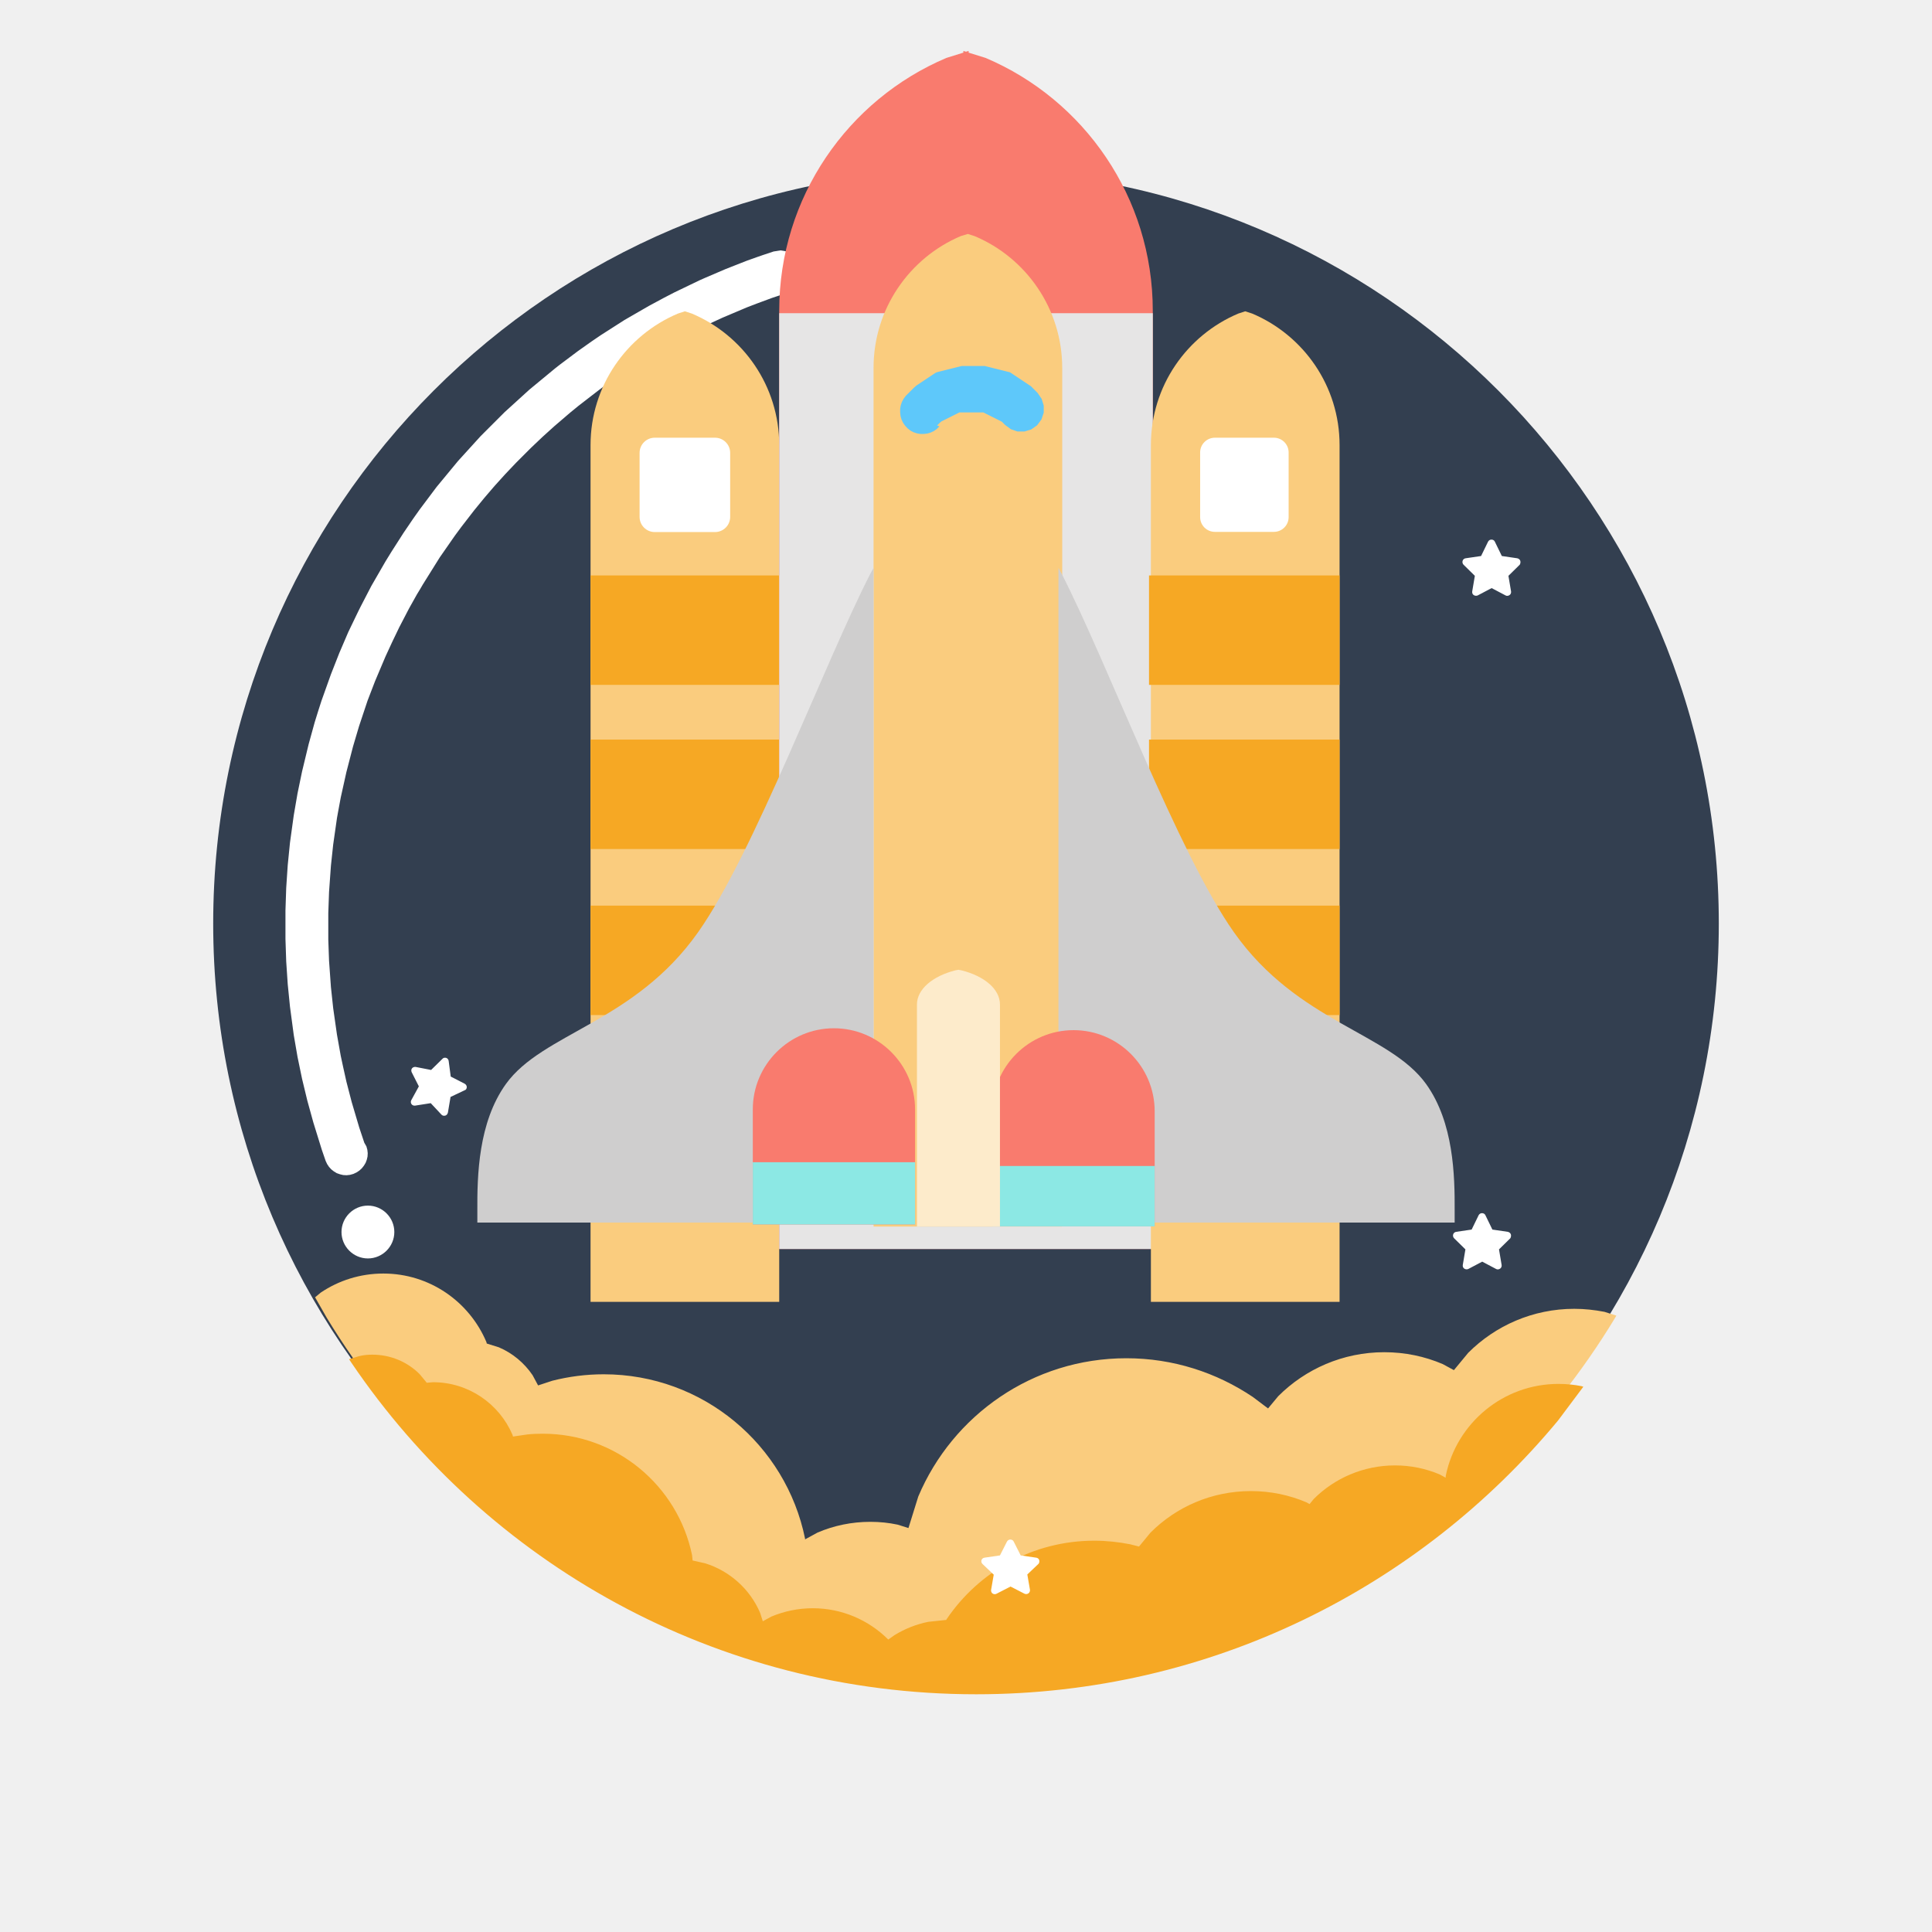
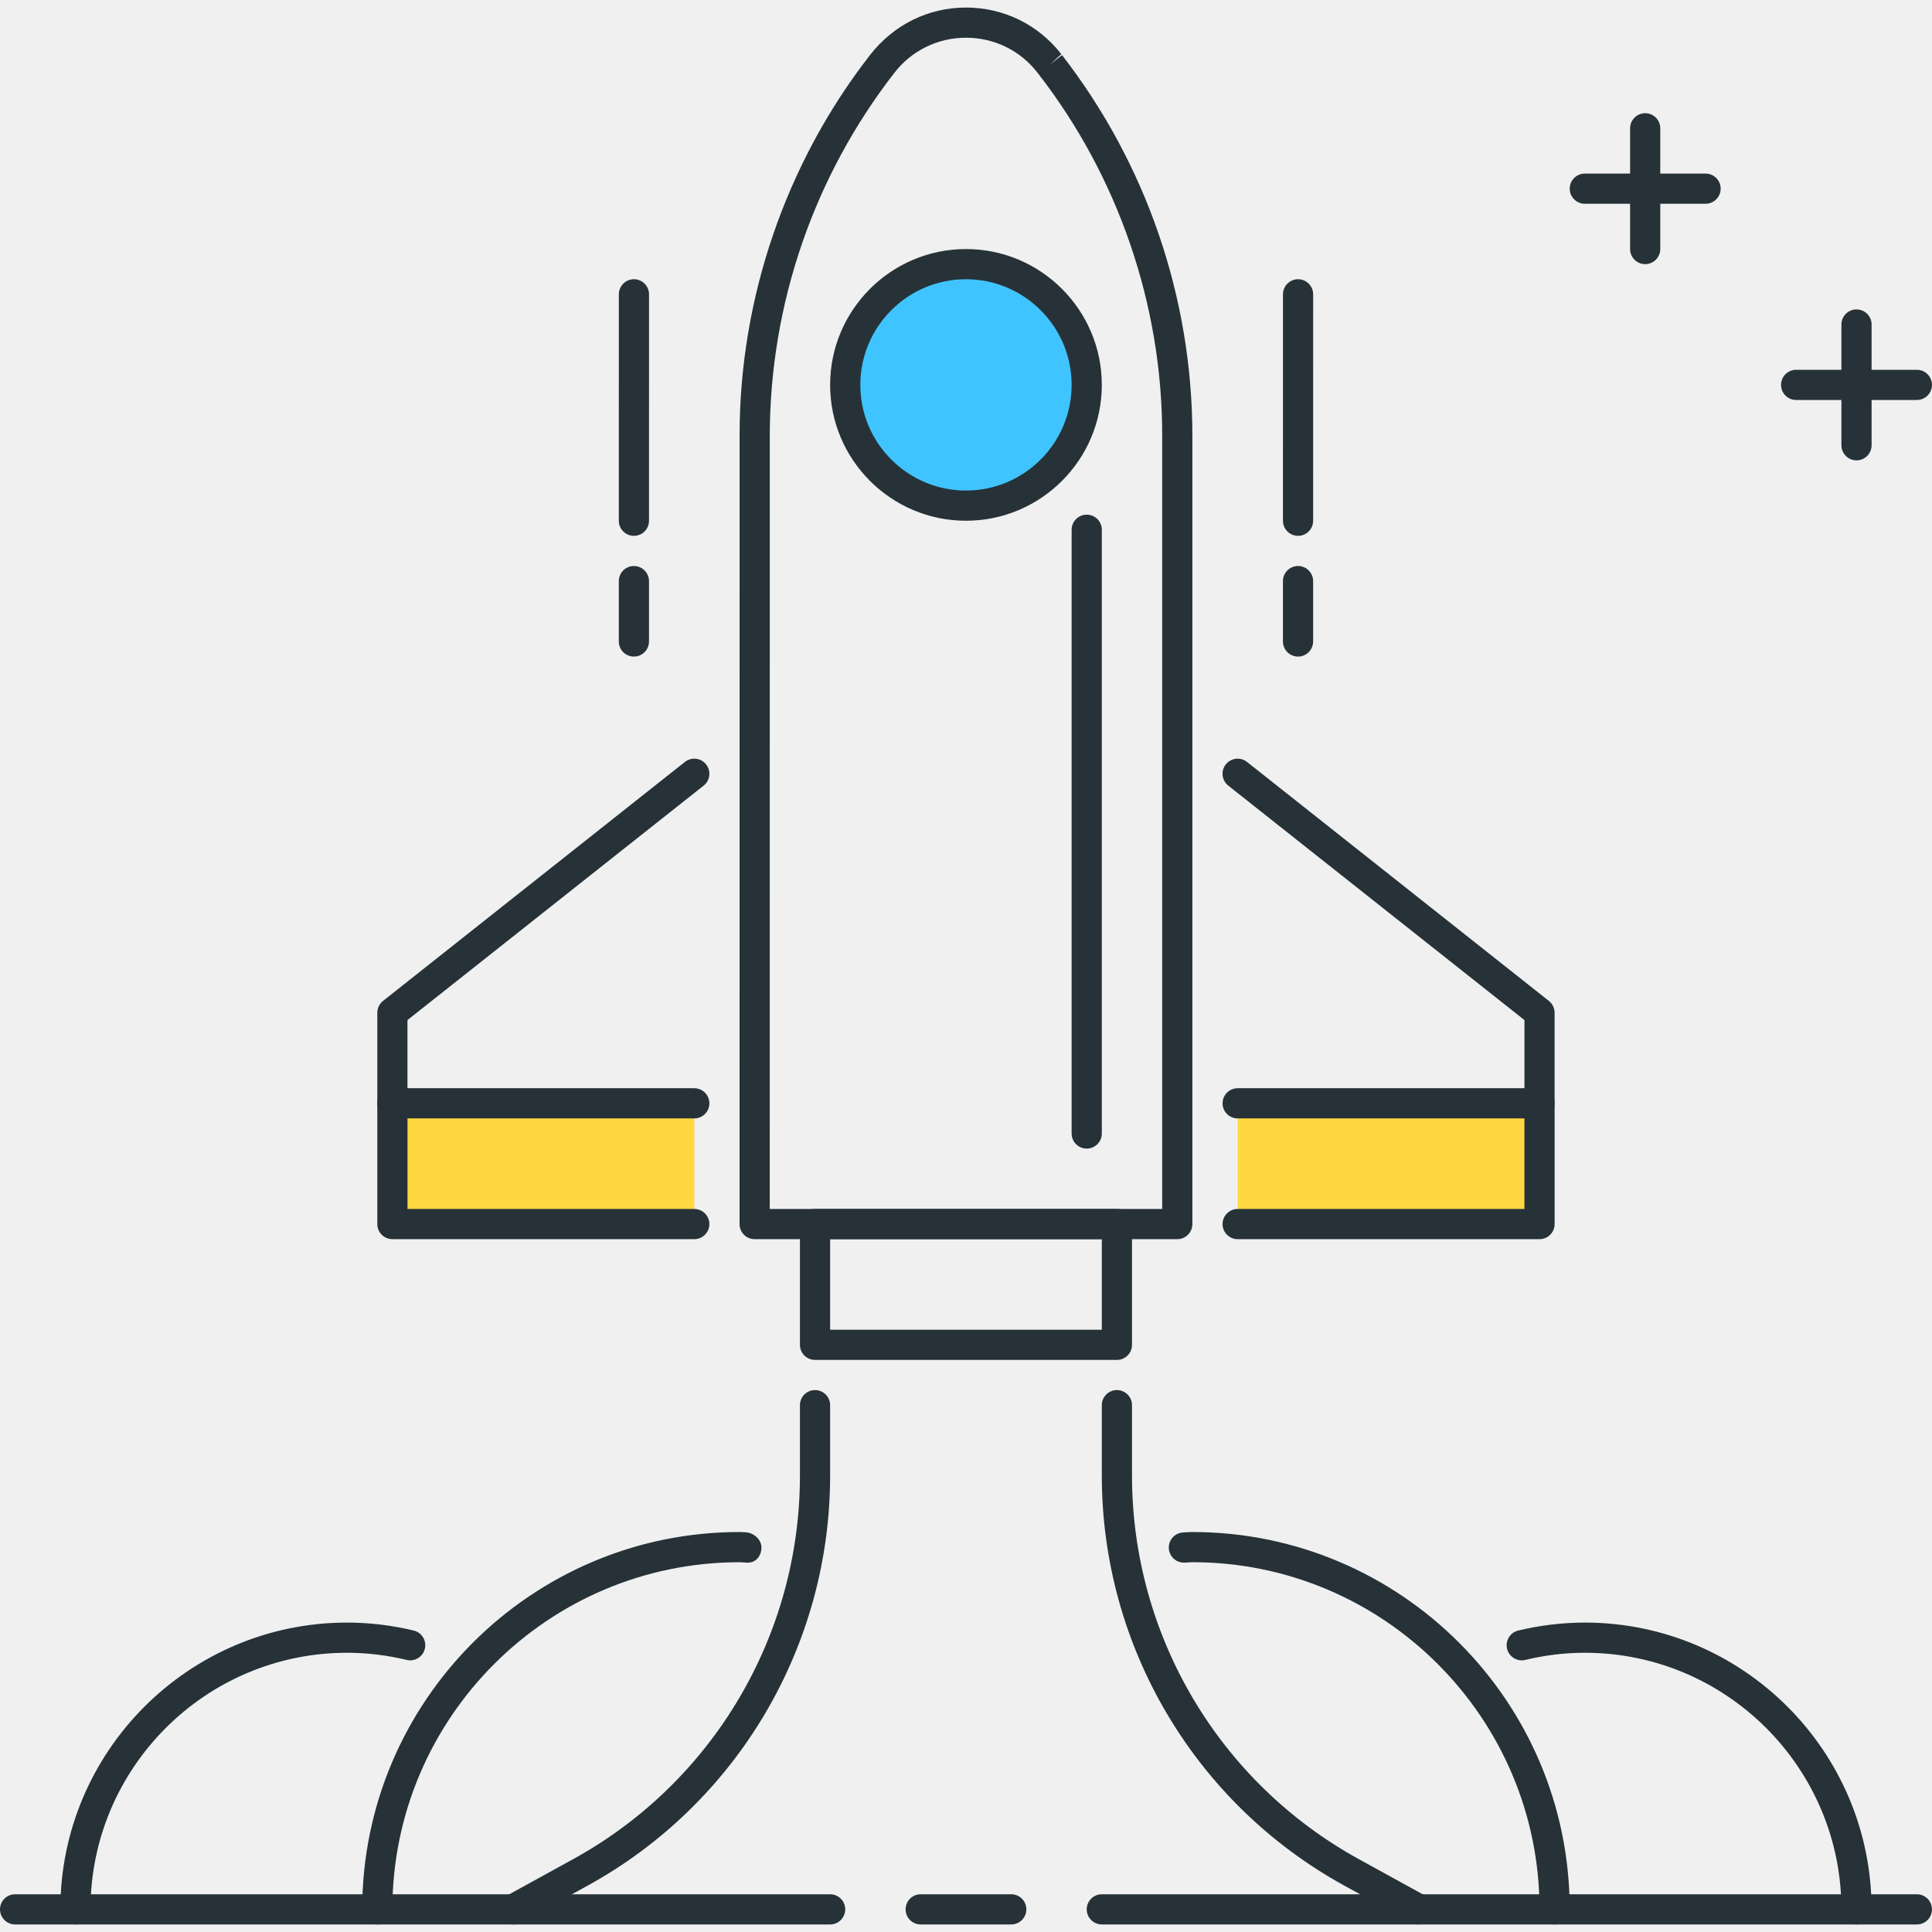
- <svg xmlns="http://www.w3.org/2000/svg" t="1673519529735" class="icon" viewBox="0 0 1024 1024" version="1.1" p-id="3395" width="32" height="32">
-   <path d="M113 489.5C113 268.9 291.6 90 512 90s399 178.9 399 399.5S732.4 889 512 889 113 710.1 113 489.5z" fill="#333F50" p-id="3396" />
-   <path d="M194.2 607.6l0.5 1.8 0.2 1.8-0.1 1.8-0.4 1.7-0.6 1.6-0.9 1.5-1.1 1.4-1.3 1.2-1.5 1-1.7 0.8-1.8 0.5-1.8 0.2-1.8-0.1-1.7-0.4-1.7-0.6-1.5-0.9-1.4-1.1-1.2-1.3-1-1.5-0.8-1.7-1-2.9-1-2.9-0.9-2.9-0.9-2.9-0.9-2.9-0.9-2.9-0.9-2.9-0.8-2.9-0.8-2.9-0.8-2.9-0.8-2.9-0.7-2.9-0.7-2.9-0.7-2.9-0.7-2.9-0.6-2.9-0.6-2.9-0.6-2.9-0.6-2.9-0.5-2.9-0.5-2.9-0.5-2.9-0.5-2.9-0.4-3-0.4-3-0.4-3-0.4-3-0.4-3-0.3-3-0.3-3-0.3-3-0.3-3-0.2-3-0.2-3-0.2-3-0.2-3-0.1-3-0.1-3-0.1-3-0.1-3v-15l0.1-3 0.1-3 0.1-3 0.1-3 0.2-3 0.2-3 0.2-3 0.2-3 0.3-3 0.3-3 0.3-3 0.3-3 0.4-2.9 0.4-2.9 0.4-2.9 0.4-2.9 0.4-2.9 0.5-2.9 0.5-2.9 0.5-2.9 0.5-2.9 0.6-2.9 0.6-2.9 0.6-2.9 0.6-2.9 0.7-2.9 0.7-2.9 0.7-2.9 0.7-2.9 0.7-2.9 0.8-2.9 0.8-2.9 0.8-2.9 0.8-2.9 0.9-2.9 0.9-2.9 0.9-2.8 0.9-2.8 1-2.8 1-2.8 1-2.8 1-2.8 1-2.8 1.1-2.8 1.1-2.8 1.1-2.8 1.1-2.8 1.2-2.8 1.2-2.8 1.2-2.8 1.2-2.8 1.3-2.7 1.3-2.7 2.6-5.4 1.4-2.8 1.4-2.7 1.4-2.7 1.4-2.7 1.4-2.7 1.5-2.6 1.5-2.6 1.5-2.6 1.5-2.6 1.5-2.6 1.6-2.6 1.6-2.6 1.6-2.5 1.6-2.5 1.6-2.5 1.6-2.5 1.7-2.5 1.7-2.5 1.7-2.5 1.7-2.4 1.7-2.4 1.8-2.4 1.8-2.4 1.8-2.4 1.8-2.4 1.8-2.4 1.9-2.3 1.9-2.3 1.9-2.3 1.9-2.3 1.9-2.3 1.9-2.3 2-2.2 2-2.2 2-2.2 2-2.2 2-2.2 2-2.2 2.1-2.1 2.1-2.1 2.1-2.1 2.1-2.1 2.1-2.1 2.1-2.1 2.2-2 2.2-2 2.2-2 2.2-2 2.2-2 2.2-2 2.3-1.9 2.3-1.9 2.3-1.9 2.3-1.9 2.3-1.9 2.3-1.9 2.3-1.8 2.4-1.8 2.4-1.8 2.4-1.8 2.4-1.8 2.4-1.7 2.4-1.7 2.4-1.7 2.5-1.7 2.5-1.7 2.5-1.6 2.5-1.6 2.5-1.6 2.5-1.6 2.5-1.6 2.6-1.5 2.6-1.5 2.6-1.5 2.6-1.5 2.6-1.5 2.6-1.4 2.6-1.4 2.6-1.4 2.7-1.4 2.7-1.4 2.7-1.3 2.7-1.3 2.7-1.3 2.7-1.3 2.7-1.3 2.7-1.2 2.8-1.2 2.8-1.2 2.8-1.2 2.8-1.2 2.8-1.1 2.8-1.1 2.8-1.1 2.8-1.1 2.8-1 2.8-1 2.9-1 5.7-1.9 3.7-0.6 3.5 0.6 3.2 1.6 2.6 2.5 1.7 3.3 0.6 3.6-0.6 3.5-1.6 3.2-2.5 2.5-3.3 1.7-5.4 1.8-2.7 0.9-2.7 1-2.7 1-2.7 1-2.6 1-2.6 1-2.6 1.1-2.6 1.1-2.6 1.1-2.6 1.1-2.6 1.1-2.6 1.2-2.6 1.2-2.5 1.2-2.5 1.2-2.5 1.2-2.5 1.3-2.5 1.3-2.5 1.3-2.5 1.3-2.5 1.3-2.5 1.4-2.4 1.4-2.4 1.4-2.4 1.4-2.4 1.4-2.4 1.5-2.4 1.5-2.4 1.5-2.4 1.5-2.3 1.5-2.3 1.5-2.3 1.6-2.3 1.6-2.3 1.6-2.3 1.6-2.3 1.6-2.3 1.7-2.2 1.7-2.2 1.7-2.2 1.7-2.2 1.7-2.2 1.7-2.2 1.8-2.2 1.8-2.1 1.8-2.1 1.8-2.1 1.8-2.1 1.8-2.1 1.9-2.1 1.9-2.1 1.9-2 1.9-2 1.9-2 1.9-2 2-2 2-2 2-2 2-1.9 2-1.9 2-1.9 2-1.9 2.1-1.9 2.1-1.9 2.1-1.8 2.1-1.8 2.1-1.8 2.1-1.8 2.2-1.8 2.2-1.8 2.2-1.7 2.2-1.7 2.2-1.7 2.2-1.7 2.2-1.7 2.3-1.7 2.3-1.6 2.3-1.6 2.3-1.6 2.3-1.6 2.3-1.6 2.3-1.5 2.4-1.5 2.4-1.5 2.4-1.5 2.4-1.5 2.4-1.5 2.4-1.4 2.4-1.7 2.8-1.4 2.5-1.4 2.5-1.4 2.5-1.3 2.5-1.3 2.5-1.3 2.5-1.3 2.5-1.2 2.5-2.5 5.2-1.2 2.6-1.2 2.6-1.2 2.6-1.1 2.6-1.1 2.6-1.1 2.6-1.1 2.6-1.1 2.6-1 2.6-1 2.6-1 2.6-1 2.6-0.9 2.7-0.9 2.7-0.9 2.7-0.9 2.7-0.9 2.7-0.8 2.7-0.8 2.7-0.8 2.7-0.8 2.7-0.7 2.7-0.7 2.7-0.7 2.7-0.7 2.7-0.7 2.7-0.6 2.7-0.6 2.7-0.6 2.7-0.6 2.7-0.6 2.7-0.5 2.7-0.5 2.7-0.5 2.7-0.5 2.8-0.4 2.8-0.4 2.8-0.4 2.8-0.4 2.8-0.4 2.8-0.3 2.8-0.3 2.8-0.3 2.8-0.3 2.8-0.2 2.8-0.2 2.8-0.2 2.8-0.2 2.8-0.2 2.8-0.1 2.8-0.1 2.8-0.1 2.8-0.1 2.8v14l0.1 2.8 0.1 2.8 0.1 2.8 0.1 2.8 0.2 2.8 0.2 2.8 0.2 2.8 0.2 2.8 0.2 2.8 0.3 2.8 0.3 2.8 0.3 2.8 0.3 2.8 0.4 2.8 0.4 2.8 0.4 2.8 0.4 2.8 0.4 2.8 0.5 2.8 0.5 2.8 0.5 2.8 0.5 2.8 0.6 2.8 0.6 2.8 0.6 2.7 0.6 2.7 0.6 2.7 0.7 2.7 0.7 2.7 0.7 2.7 0.7 2.7 0.8 2.7 0.8 2.7 0.8 2.7 0.8 2.7 0.8 2.7 0.9 2.7 0.9 2.7 0.9 2.7 1.1 1.9zM181 653c0-7.7 6.3-14 14-14s14 6.3 14 14-6.3 14-14 14-14-6.3-14-14zM468.8 178.7c-0.4-0.6-1.1-1-1.9-0.9l-8.3 1-5.5-6.3c-0.5-0.6-1.3-0.8-2-0.6-0.7 0.2-1.3 0.8-1.4 1.5l-1.6 8.2-7.7 3.3c-0.7 0.3-1.1 1-1.2 1.7 0 0.7 0.4 1.5 1 1.8l7.3 4.1 0.8 8.3c0.1 0.7 0.6 1.4 1.3 1.7 0.7 0.3 1.5 0.1 2-0.4l6.2-5.7 8.2 1.8c0.3 0.1 0.6 0.1 0.9 0 0.4-0.1 0.8-0.3 1-0.7 0.5-0.6 0.6-1.4 0.3-2.1l-3.5-7.6 4.3-7.2c0.2-0.5 0.2-1.3-0.2-1.9zM805.8 297.3c-0.2-0.7-0.8-1.2-1.6-1.4l-8.2-1.2-3.7-7.6c-0.3-0.7-1-1.1-1.8-1.1s-1.4 0.4-1.8 1.1l-3.7 7.6-8.2 1.2c-0.7 0.1-1.4 0.6-1.6 1.4-0.2 0.7 0 1.5 0.5 2l6 5.9-1.4 8.3c-0.1 0.8 0.2 1.5 0.8 1.9 0.6 0.4 1.4 0.5 2.1 0.2l7.4-3.9 7.4 3.9c0.3 0.2 0.6 0.2 0.9 0.2 0.4 0 0.8-0.1 1.2-0.4 0.6-0.4 0.9-1.2 0.8-1.9l-1.4-8.3 6-5.9c0.3-0.5 0.5-1.3 0.3-2z" fill="#FFFFFF" p-id="3397" />
-   <path d="M247.4 576.2c0-0.7-0.4-1.4-1.1-1.8l-7.4-3.8-1.1-8.3c-0.1-0.7-0.6-1.4-1.3-1.6-0.7-0.2-1.5-0.1-2 0.5l-6 5.9-8.2-1.6c-0.7-0.1-1.5 0.2-1.9 0.7-0.5 0.6-0.5 1.4-0.2 2.1l3.8 7.5-4 7.3c-0.4 0.7-0.3 1.5 0.1 2.1 0.4 0.6 1.2 0.9 1.9 0.8l8.3-1.3 5.7 6.1c0.2 0.2 0.5 0.4 0.8 0.5 0.4 0.1 0.8 0.1 1.2 0 0.7-0.2 1.2-0.8 1.4-1.6l1.4-8.3 7.6-3.6c0.5-0.1 1-0.8 1-1.6zM800.8 654.3c-0.2-0.7-0.8-1.2-1.6-1.4l-8.2-1.2-3.7-7.6c-0.3-0.7-1-1.1-1.8-1.1s-1.4 0.4-1.8 1.1l-3.7 7.6-8.2 1.2c-0.7 0.1-1.4 0.6-1.6 1.4-0.2 0.7 0 1.5 0.5 2l6 5.9-1.4 8.3c-0.1 0.8 0.2 1.5 0.8 1.9 0.6 0.4 1.4 0.5 2.1 0.2l7.4-3.9 7.4 3.9c0.3 0.2 0.6 0.2 0.9 0.2 0.4 0 0.8-0.1 1.2-0.4 0.6-0.4 0.9-1.2 0.8-1.9l-1.4-8.3 6-5.9c0.3-0.5 0.5-1.3 0.3-2z" fill="#FFFFFF" p-id="3398" />
-   <path d="M363 165l3.7 1.2c27.2 11.5 46.3 38.4 46.3 69.7V690H313V235.9c0-31.3 19.1-58.2 46.3-69.7l3.7-1.2z" fill="#FACC7E" p-id="3399" />
-   <path d="M339 240c0-4.4 3.6-8 8-8h32c4.4 0 8 3.6 8 8v34c0 4.4-3.6 8-8 8h-32c-4.4 0-8-3.6-8-8v-34z" fill="#FFFFFF" p-id="3400" />
-   <path d="M313 305h101v58H313zM313 392h101v58H313zM313 480h101v58H313zM313 568h101v58H313z" fill="#F6A824" p-id="3401" />
-   <path d="M510.6 27l1.4 0.4 1.4-0.4v0.9l9 2.8c52.1 22.1 88.6 73.8 88.6 134V662H413V164.7c0-60.2 36.5-111.9 88.6-134l9-2.8V27z" fill="#F97B6E" p-id="3402" />
-   <path d="M413 166h198v496H413z" fill="#E6E5E5" p-id="3403" />
-   <path d="M660 165l-3.7 1.2c-27.2 11.5-46.3 38.4-46.3 69.7V690h100V235.9c0-31.3-19.1-58.2-46.3-69.7L660 165z" fill="#FACC7E" p-id="3404" />
-   <path d="M683 239.8c0-4.3-3.5-7.8-7.8-7.8h-31.3c-4.3 0-7.8 3.5-7.8 7.8v34.3c0 4.3 3.5 7.8 7.8 7.8h31.3c4.3 0 7.8-3.5 7.8-7.8v-34.3z" fill="#FFFFFF" p-id="3405" />
-   <path d="M609 305h101v58H609zM609 392h101v58H609zM609 480h101v58H609zM609 568h101v58H609z" fill="#F6A824" p-id="3406" />
-   <path d="M513 124l3.7 1.2c27.2 11.5 46.3 38.5 46.3 69.9v455H463V195c0-31.4 19.1-58.4 46.3-69.9l3.7-1.1z" fill="#FACC7E" p-id="3407" />
-   <path d="M497.9 226l-1.4 1.4-1.6 1.1-1.7 0.8-1.8 0.5-1.8 0.2h-1.8l-1.8-0.3-1.8-0.6-1.7-0.9-1.5-1.2-1.3-1.4-1.1-1.6-0.8-1.7-0.5-1.8-0.2-1.9v-1.9l0.3-1.8 0.6-1.8 0.9-1.7 1.2-1.6 0.3-0.3 0.3-0.3 0.3-0.3 0.3-0.3 0.3-0.3 0.3-0.3 0.3-0.3 0.3-0.3 0.3-0.3 0.3-0.3 0.3-0.3 0.3-0.3 0.3-0.3 0.3-0.3 0.3-0.3 0.3-0.2 0.3-0.3 0.3-0.3 0.3-0.2 0.3-0.2 0.3-0.2 0.3-0.2 0.3-0.2 0.3-0.2 0.3-0.2 0.3-0.2 0.3-0.2 0.3-0.2 0.3-0.2 0.3-0.2 0.3-0.2 0.3-0.2 0.3-0.2 0.3-0.2 0.3-0.2 0.3-0.2 0.3-0.2 0.3-0.2 0.3-0.2 0.3-0.2 0.3-0.2 0.3-0.2 0.3-0.2 0.3-0.2 0.3-0.2 0.3-0.2 0.3-0.2 0.3-0.2 0.3-0.2 0.3-0.2 0.3-0.2 0.3-0.2 0.4-0.2 0.4-0.2 0.4-0.1 0.4-0.1 0.4-0.1 0.4-0.1 0.4-0.1 0.4-0.1 0.4-0.1 0.4-0.1 0.4-0.1 0.4-0.1 0.4-0.1 0.4-0.1 0.4-0.1 0.4-0.1 0.4-0.1 0.4-0.1 0.4-0.1 0.4-0.1 0.4-0.1 0.4-0.1 0.4-0.1 0.4-0.1 0.4-0.1 0.4-0.1 0.4-0.1 0.4-0.1 0.4-0.1 0.4-0.1 0.4-0.1 0.4-0.1 0.4-0.1 0.4-0.1 0.4-0.1H522l0.4 0.1 0.4 0.1 0.4 0.1 0.4 0.1 0.4 0.1 0.4 0.1 0.4 0.1 0.4 0.1 0.4 0.1 0.4 0.1 0.4 0.1 0.4 0.1 0.4 0.1 0.4 0.1 0.4 0.1 0.4 0.1 0.4 0.1 0.4 0.1 0.4 0.1 0.4 0.1 0.4 0.1 0.4 0.1 0.4 0.1 0.4 0.1 0.4 0.1 0.4 0.1 0.4 0.1 0.4 0.1 0.4 0.1 0.4 0.1 0.4 0.1 0.4 0.1 0.4 0.1 0.4 0.2 0.3 0.2 0.3 0.2 0.3 0.2 0.3 0.2 0.3 0.2 0.3 0.2 0.3 0.2 0.3 0.2 0.3 0.2 0.3 0.2 0.3 0.2 0.3 0.2 0.3 0.2 0.3 0.2 0.3 0.2 0.3 0.2 0.3 0.2 0.3 0.2 0.3 0.2 0.3 0.2 0.3 0.2 0.3 0.2 0.3 0.2 0.3 0.2 0.3 0.2 0.3 0.2 0.3 0.2 0.3 0.2 0.3 0.2 0.3 0.2 0.3 0.2 0.3 0.2 0.3 0.2 0.3 0.2 0.3 0.2 0.3 0.2 0.3 0.3 0.3 0.3 0.3 0.3 0.3 0.3 0.3 0.3 0.3 0.3 0.3 0.3 0.3 0.3 0.3 0.3 0.3 0.3 0.5 0.5 2.2 3.2 1.1 3.6v3.7l-1.2 3.6-2.3 3.1-3.1 2.2-3.6 1.1h-3.7l-3.5-1.2-3.1-2.3-0.3-0.3-0.1-0.1-0.1-0.1-0.1-0.1-0.1-0.1-0.1-0.1-0.1-0.1-0.1-0.1-0.1-0.1-0.1-0.1-0.1-0.1-0.1-0.1-0.1-0.1-0.1-0.1-0.1-0.1-0.2-0.1-0.2-0.1-0.2-0.1-0.2-0.1-0.2-0.1-0.2-0.1-0.2-0.1-0.2-0.1-0.2-0.1-0.2-0.1-0.2-0.1-0.2-0.1-0.2-0.1-0.2-0.1-0.2-0.1-0.2-0.1-0.2-0.1-0.2-0.1-0.2-0.1-0.2-0.1-0.2-0.1-0.2-0.1-0.2-0.1-0.2-0.1-0.2-0.1-0.2-0.1-0.2-0.1-0.2-0.1-0.2-0.1-0.2-0.1-0.2-0.1-0.2-0.1-0.2-0.1-0.2-0.1-0.2-0.1-0.2-0.1-0.2-0.1-0.2-0.1-0.2-0.1-0.2-0.1-0.2-0.1-0.2-0.1-0.2-0.1-0.2-0.1-0.2-0.1-0.2-0.1-0.2-0.1-0.2-0.1-0.2-0.1H508.5l-0.2 0.1-0.2 0.1-0.2 0.1-0.2 0.1-0.2 0.1-0.2 0.1-0.2 0.1-0.2 0.1-0.2 0.1-0.2 0.1-0.2 0.1-0.2 0.1-0.2 0.1-0.2 0.1-0.2 0.1-0.2 0.1-0.2 0.1-0.2 0.1-0.2 0.1-0.2 0.1-0.2 0.1-0.2 0.1-0.2 0.1-0.2 0.1-0.2 0.1-0.2 0.1-0.2 0.1-0.2 0.1-0.2 0.1-0.2 0.1-0.2 0.1-0.2 0.1-0.2 0.1-0.2 0.1-0.2 0.1-0.2 0.1-0.2 0.1-0.2 0.1-0.2 0.1-0.2 0.1-0.2 0.1-0.2 0.1-0.2 0.1-0.2 0.1-0.2 0.1-0.2 0.1-0.2 0.1-0.2 0.1-0.1 0.1-0.1 0.1-0.1 0.1-0.1 0.1-0.2 0.1-0.1 0.1-0.1 0.1-0.1 0.1-0.1 0.1-0.1 0.1-0.1 0.1-0.1 0.1-0.1 0.1-0.1 0.1-0.1 0.1-0.1 0.1-0.1 0.1-0.1 0.1-0.1 0.1-0.1 0.1-0.1 0.1 1.2 0.5z" fill="#5EC8FA" p-id="3408" />
-   <path d="M463 301v347H253v-6.1c-0.1-18.9 0.5-46.9 15.1-67.3 19.5-27.2 68.1-32.6 101.9-80.5 29.6-41.9 67.1-142.9 91.4-190.2l1.6-2.9zM561 301v347h210v-6.1c0.1-18.9-0.5-46.9-15.1-67.3-19.5-27.2-68.1-32.6-101.9-80.5-29.6-41.9-67.1-142.9-91.4-190.2L561 301z" fill="#CFCECE" p-id="3409" />
-   <path d="M442 545c23.7 0 43 19.3 43 43v61h-86v-61c0-23.7 19.3-43 43-43z" fill="#F97B6E" p-id="3410" />
-   <path d="M399 616h86v33h-86z" fill="#8CE8E4" p-id="3411" />
-   <path d="M569 546c23.7 0 43 19.3 43 43v61h-86v-61c0-23.7 19.3-43 43-43z" fill="#F97B6E" p-id="3412" />
-   <path d="M526 618h86v32h-86z" fill="#8CE8E4" p-id="3413" />
-   <path d="M508 514l1.6 0.3c12 3 20.4 9.9 20.4 18.1V650h-44V532.4c0-8.1 8.4-15.1 20.4-18.1l1.6-0.3z" fill="#FDEBCB" p-id="3414" />
-   <path d="M203.2 675c24.6 0 45.6 15 54.6 36.3l0.2 0.8 6.4 2c7.3 3.1 13.5 8.3 17.9 14.8l2.9 5.4 7.6-2.5c8.7-2.2 17.8-3.4 27.2-3.4 52.6 0 96.6 37.4 106.7 87.1v0.4l6.6-3.6c8.6-3.7 18.1-5.7 28-5.7 5 0 9.8 0.5 14.5 1.5l5.7 1.8 5.2-16.7c18.2-43.1 60.7-73.3 110.3-73.3 24.8 0 47.8 7.6 67 20.5l8.1 6.1 5.4-6.5c14.4-14.4 34.3-23.3 56.2-23.3 11 0 21.4 2.2 31 6.3l5.9 3.2 7.6-9.2c14.4-14.4 34.3-23.3 56.2-23.3 5.5 0 10.8 0.6 16 1.6l6.3 2-0.8 1.4C786.2 813.8 659.4 891 514.7 891s-271.5-77.2-341.6-192.7l-6.1-10.7 3-2.5c9.5-6.4 20.9-10.1 33.2-10.1z" fill="#FACC7E" p-id="3415" />
-   <path d="M197.4 718c9.7 0 18.6 3.9 25 10.3l3.8 4.6 3.3-0.3c18.9 0 35.1 11.5 42.1 27.8l0.3 1 7.5-1.1c2.7-0.3 5.5-0.4 8.3-0.4 39 0 71.5 27.6 79.1 64.3l0.3 2.9 6.7 1.5c13.1 4.1 23.8 13.8 29.1 26.3l1.4 4.4 4.6-2.5c6.7-2.8 14.1-4.4 21.9-4.4 15.5 0 29.6 6.3 39.8 16.4l0.2 0.2 3.4-2.4c5.4-3.3 11.4-5.7 17.8-7l9.5-1 0.3-0.5c17-25.1 45.7-41.5 78.2-41.5 6.5 0 12.9 0.7 19 1.9l4.7 1.2 6.1-7.4c13.6-13.6 32.4-22 53.2-22 10.4 0 20.3 2.1 29.3 5.9l1.8 1 2.2-2.7c11-11 26.3-17.8 43.1-17.8 8.4 0 16.4 1.7 23.7 4.8l3.1 1.7 0.1-1.1c5.7-27.7 30.3-48.6 59.7-48.6 4.2 0 8.3 0.4 12.3 1.2l0.9 0.3-13.4 17.9C752.3 841.5 641.5 898 517.4 898c-137.9 0-259.4-69.7-331.2-175.8l-1.2-1.8 5.3-1.6c2.3-0.6 4.7-0.8 7.1-0.8z" fill="#F6A824" p-id="3416" />
-   <path d="M550.8 826.9c-0.2-0.7-0.8-1.2-1.6-1.3l-8.2-1.2-3.7-7.3c-0.3-0.7-1-1.1-1.8-1.1s-1.4 0.4-1.8 1.1l-3.7 7.3-8.2 1.2c-0.7 0.1-1.4 0.6-1.6 1.3-0.2 0.7 0 1.5 0.5 2l6 5.7-1.4 8.1c-0.1 0.7 0.2 1.5 0.8 1.9 0.6 0.4 1.4 0.5 2.1 0.1l7.4-3.8 7.4 3.8c0.3 0.1 0.6 0.2 0.9 0.2 0.4 0 0.8-0.1 1.2-0.4 0.6-0.4 0.9-1.2 0.8-1.9l-1.4-8.1 6-5.7c0.3-0.4 0.5-1.2 0.3-1.9z" fill="#FFFFFF" p-id="3417" />
+ <svg xmlns="http://www.w3.org/2000/svg" t="1673520761275" class="icon" viewBox="0 0 1024 1024" version="1.1" p-id="695" data-spm-anchor-id="a313x.7781069.0.i0" width="64" height="64">
+   <path d="M271.984 1020a8 8 0 0 1-3.856-15.008l35.664-19.616a231.968 231.968 0 0 0 120.192-203.296v-37.312a8 8 0 0 1 16 0v37.312a248.048 248.048 0 0 1-128.464 217.312l-35.664 19.616a8.112 8.112 0 0 1-3.872 0.992zM751.984 1020a8 8 0 0 1-3.856-0.992l-35.664-19.616a248 248 0 0 1-128.48-217.312v-37.312a8 8 0 0 1 16 0v37.312a232.032 232.032 0 0 0 120.208 203.296l35.664 19.616a8 8 0 0 1-3.872 15.008z" fill="#263238" p-id="696" />
+   <path d="M199.984 1020a8 8 0 0 1-8-8c0-110.288 89.712-200 200-200 1.008 0 2.032 0.064 3.024 0.144 4.416 0.112 8.688 3.84 8.576 8.256-0.128 4.352-2.928 7.84-7.216 7.84h-0.224l-4.176-0.224c-101.456 0-184 82.544-184 184a7.968 7.968 0 0 1-7.984 7.984zM823.984 1020a8 8 0 0 1-8-8c0-101.456-82.544-184-184-184l-4.16 0.224h-0.224a8 8 0 0 1-0.224-16c2.576-0.16 3.584-0.224 4.592-0.224 110.288 0 200 89.712 200 200a7.984 7.984 0 0 1-7.984 8zM39.984 1020a8 8 0 0 1-8-8c0-83.808 68.192-152 152-152a151.52 151.52 0 0 1 35.296 4.224 8 8 0 1 1-3.76 15.568 135.04 135.04 0 0 0-31.552-3.792c-74.992 0-136 61.008-136 136a7.984 7.984 0 0 1-7.984 8zM983.984 1020a8 8 0 0 1-8-8c0-74.992-61.008-136-136-136-10.48 0-21.088 1.28-31.536 3.792a8 8 0 1 1-3.76-15.568 151.472 151.472 0 0 1 35.28-4.224c83.808 0 152 68.192 152 152a7.984 7.984 0 0 1-7.984 8z" fill="#263238" p-id="697" />
+   <path d="M1015.984 1020h-432a8 8 0 0 1 0-16h432a8 8 0 0 1 0 16zM535.984 1020h-48a8 8 0 0 1 0-16h48a8 8 0 0 1 0 16zM439.984 1020H8a8 8 0 0 1 0-16h431.984a8 8 0 0 1 0 16zM623.984 656.784h-224a7.968 7.968 0 0 1-8-8l0.016-418.192c0-72.576 24.528-144.096 69.088-201.376C473.68 13.008 492.096 4 512 4c19.888 0 38.304 8.992 50.512 24.704l-5.936 5.408 6.32-4.912a329.52 329.52 0 0 1 69.088 201.376v418.208a8 8 0 0 1-8 8z m-216-16h208V230.592c0-69.04-23.344-137.056-65.712-191.552l-0.096-0.112-0.368-0.496A47.584 47.584 0 0 0 512 20a47.68 47.68 0 0 0-37.904 18.528A314.08 314.08 0 0 0 408 230.592l-0.016 410.192z" fill="#263238" p-id="698" />
+   <path d="M368 584.784H208v64h160" fill="#FFD740" p-id="699" />
+   <path d="M367.984 656.784h-160a8 8 0 0 1-8-8v-64a8 8 0 0 1 8-8h160a8 8 0 0 1 0 16h-152v48h152a8 8 0 0 1 0 16zM591.984 720.784h-160a8 8 0 0 1-8-8v-64a8 8 0 0 1 8-8h160a8 8 0 0 1 8 8v64a8 8 0 0 1-8 8z m-152-16h144v-48h-144v48z" fill="#263238" p-id="700" />
+   <path d="M512 204m-64 0a64 64 0 1 0 128 0 64 64 0 1 0-128 0Z" fill="#40C4FF" p-id="701" />
+   <path d="M511.984 276c-39.696 0-72-32.304-72-72s32.304-72 72-72 72 32.304 72 72-32.304 72-72 72z m0-128c-30.88 0-56 25.12-56 56s25.12 56 56 56 56-25.12 56-56-25.12-56-56-56zM207.984 592.784a8 8 0 0 1-8-8v-48c0-2.448 1.12-4.752 3.024-6.272l160-126.672a8 8 0 1 1 9.936 12.56l-156.976 124.256v44.128a7.968 7.968 0 0 1-7.984 8z" fill="#263238" p-id="702" />
+   <path d="M656 584.784h160v64H656" fill="#FFD740" p-id="703" />
+   <path d="M815.984 656.784h-160a8 8 0 0 1 0-16h152v-48h-152a8 8 0 0 1 0-16h160a8 8 0 0 1 8 8v64a8 8 0 0 1-8 8z" fill="#263238" p-id="704" />
+   <path d="M815.984 592.784a8 8 0 0 1-8-8v-44.128l-156.976-124.256a8 8 0 1 1 9.936-12.56l160 126.672a8.032 8.032 0 0 1 3.024 6.272v48a7.968 7.968 0 0 1-7.984 8zM903.984 108h-64a8 8 0 0 1 0-16h64a8 8 0 0 1 0 16z" fill="#263238" p-id="705" />
+   <path d="M871.984 140a8 8 0 0 1-8-8v-64a8 8 0 0 1 16 0v64a8 8 0 0 1-8 8zM1015.984 212h-64a8 8 0 0 1 0-16h64a8 8 0 0 1 0 16z" fill="#263238" p-id="706" />
+   <path d="M983.984 244a8 8 0 0 1-8-8v-64a8 8 0 0 1 16 0v64a8 8 0 0 1-8 8zM335.984 348a8 8 0 0 1-8-8v-32a8 8 0 0 1 16 0v32a8 8 0 0 1-8 8zM335.984 284a8 8 0 0 1-8-8l0.016-120a8 8 0 0 1 16 0l-0.016 120a8 8 0 0 1-8 8z" fill="#263238" p-id="707" />
+   <path d="M687.984 348a8 8 0 0 1-8-8v-32a8 8 0 0 1 16 0v32a8 8 0 0 1-8 8z" fill="#263238" p-id="708" />
+   <path d="M687.984 284a8 8 0 0 1-8-8l0.016-120a8 8 0 0 1 16 0l-0.016 120a8 8 0 0 1-8 8z" fill="#263238" p-id="709" />
+   <path d="M575.984 608.784a8 8 0 0 1-8-8v-320a8 8 0 0 1 16 0v320a8 8 0 0 1-8 8z" fill="#263238" p-id="710" data-spm-anchor-id="a313x.7781069.0.i1" class="selected" />
</svg>
